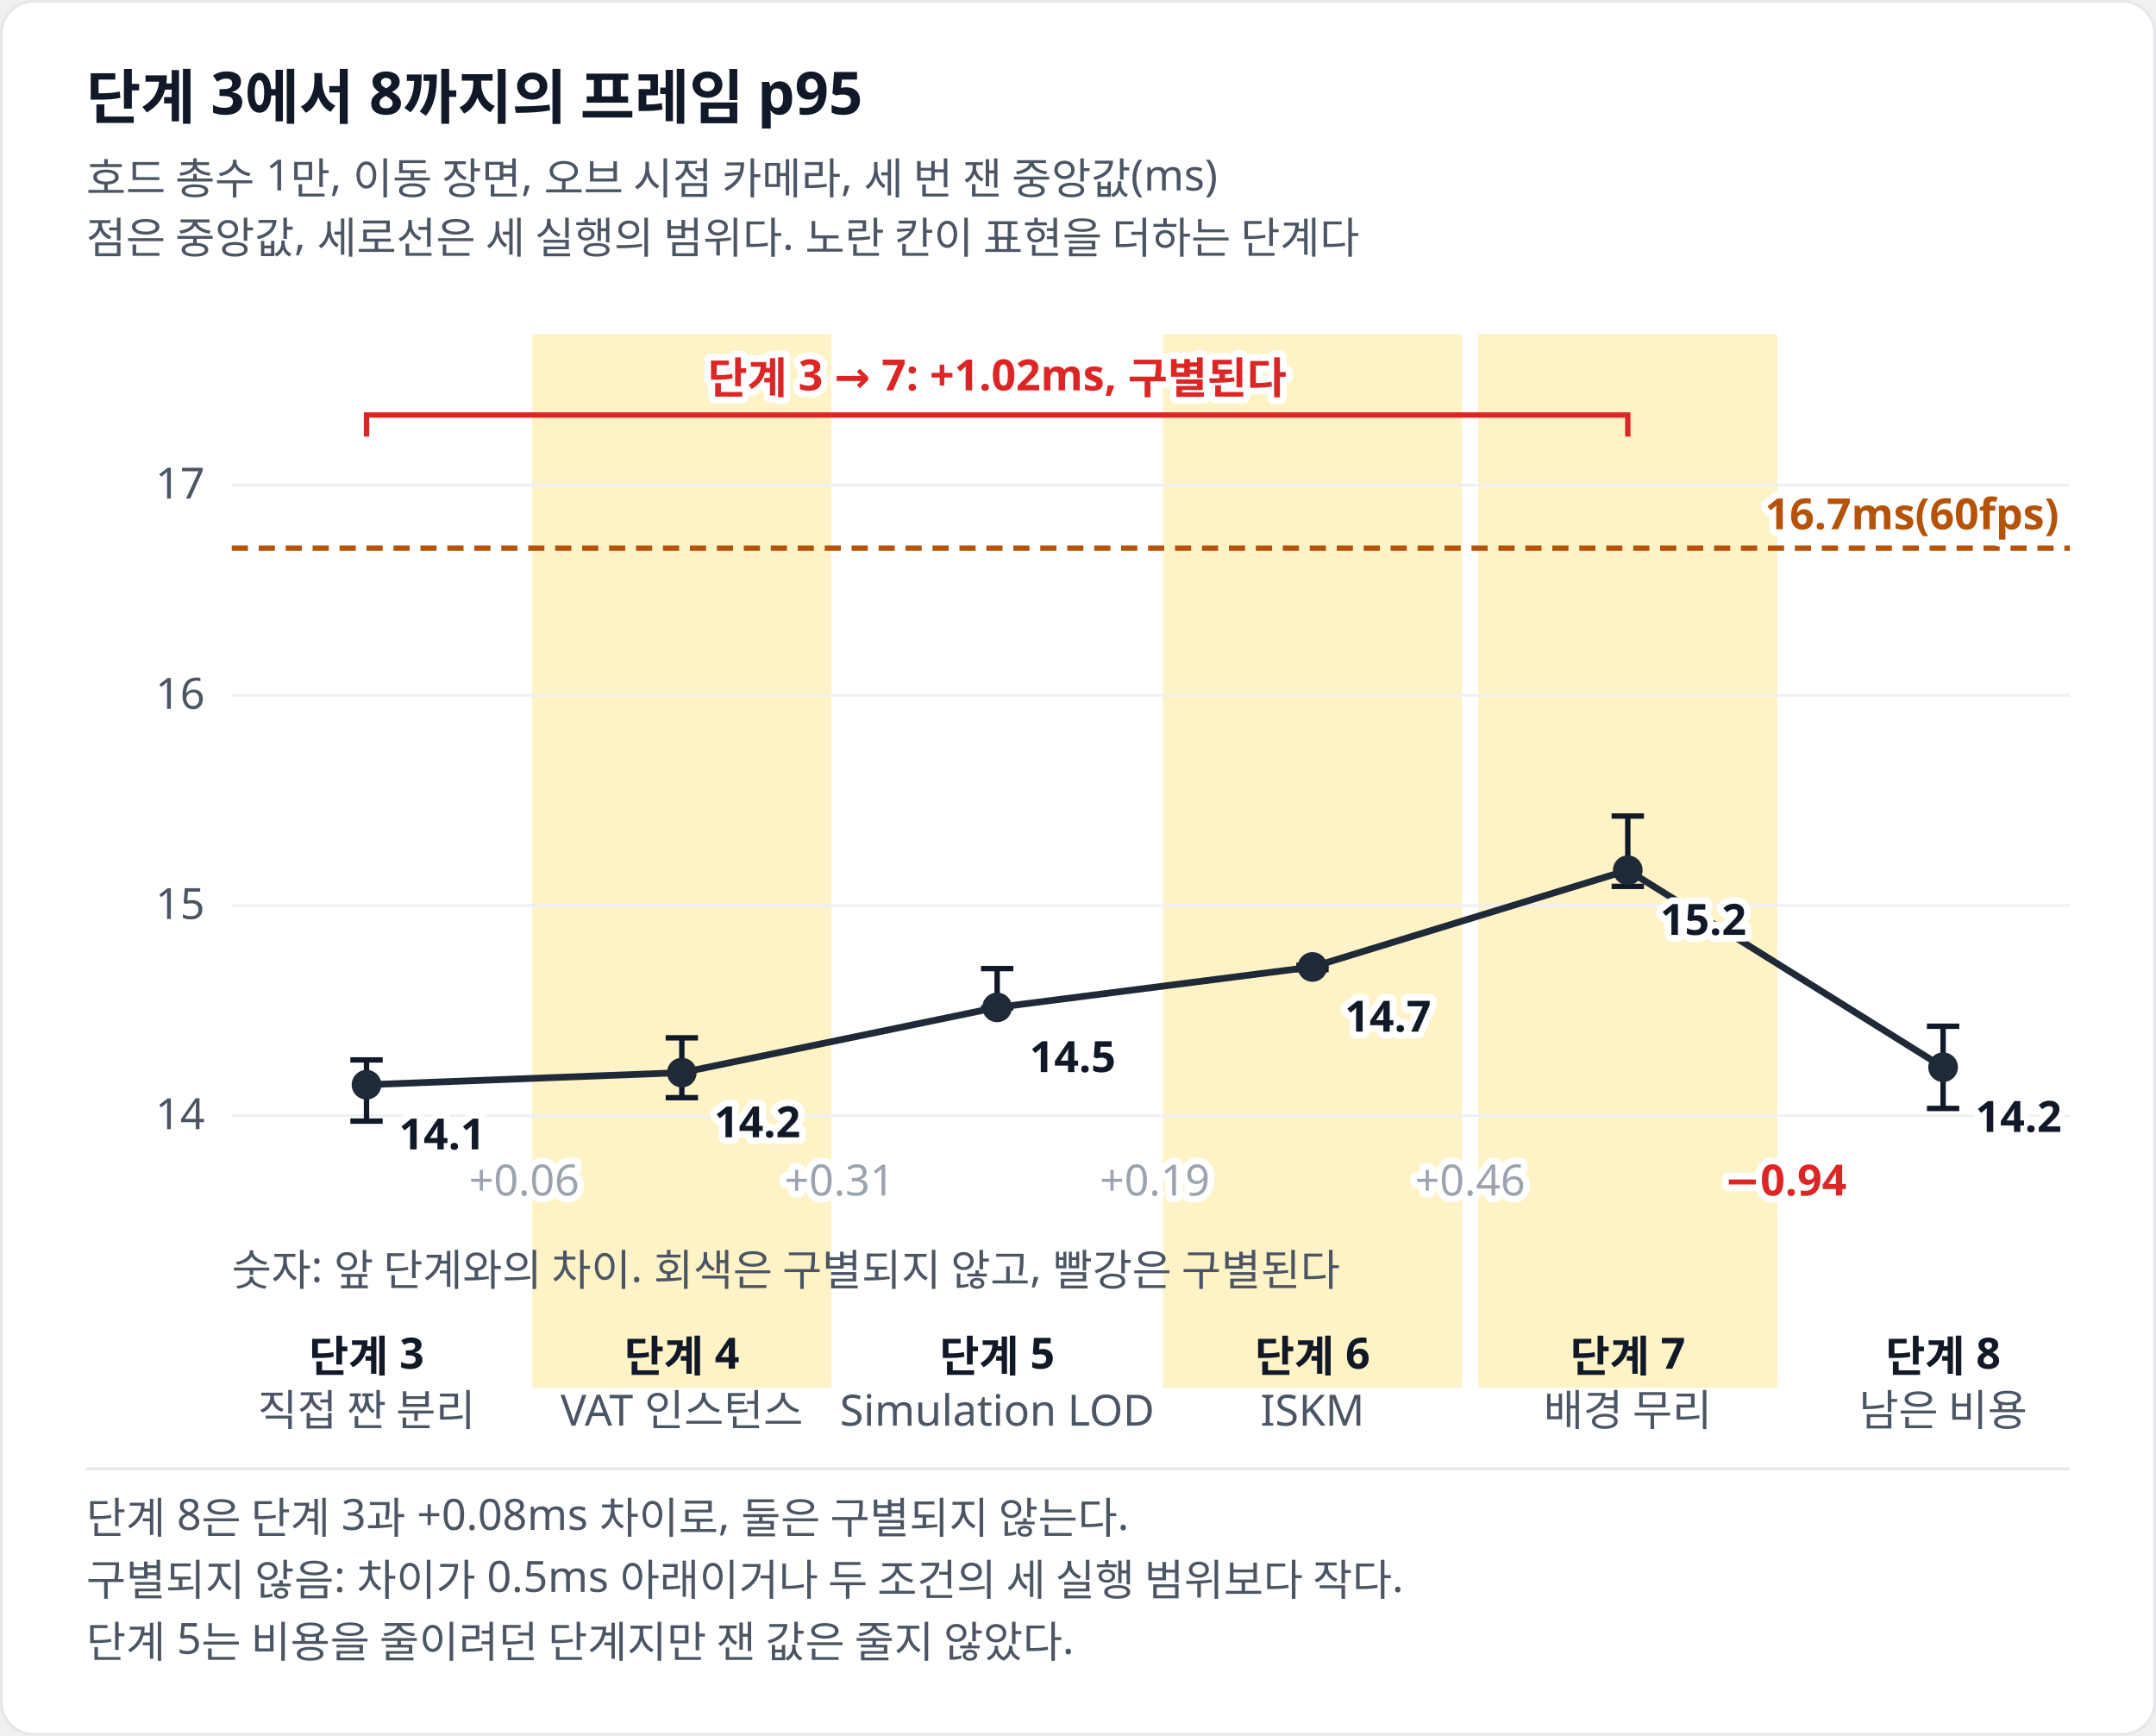
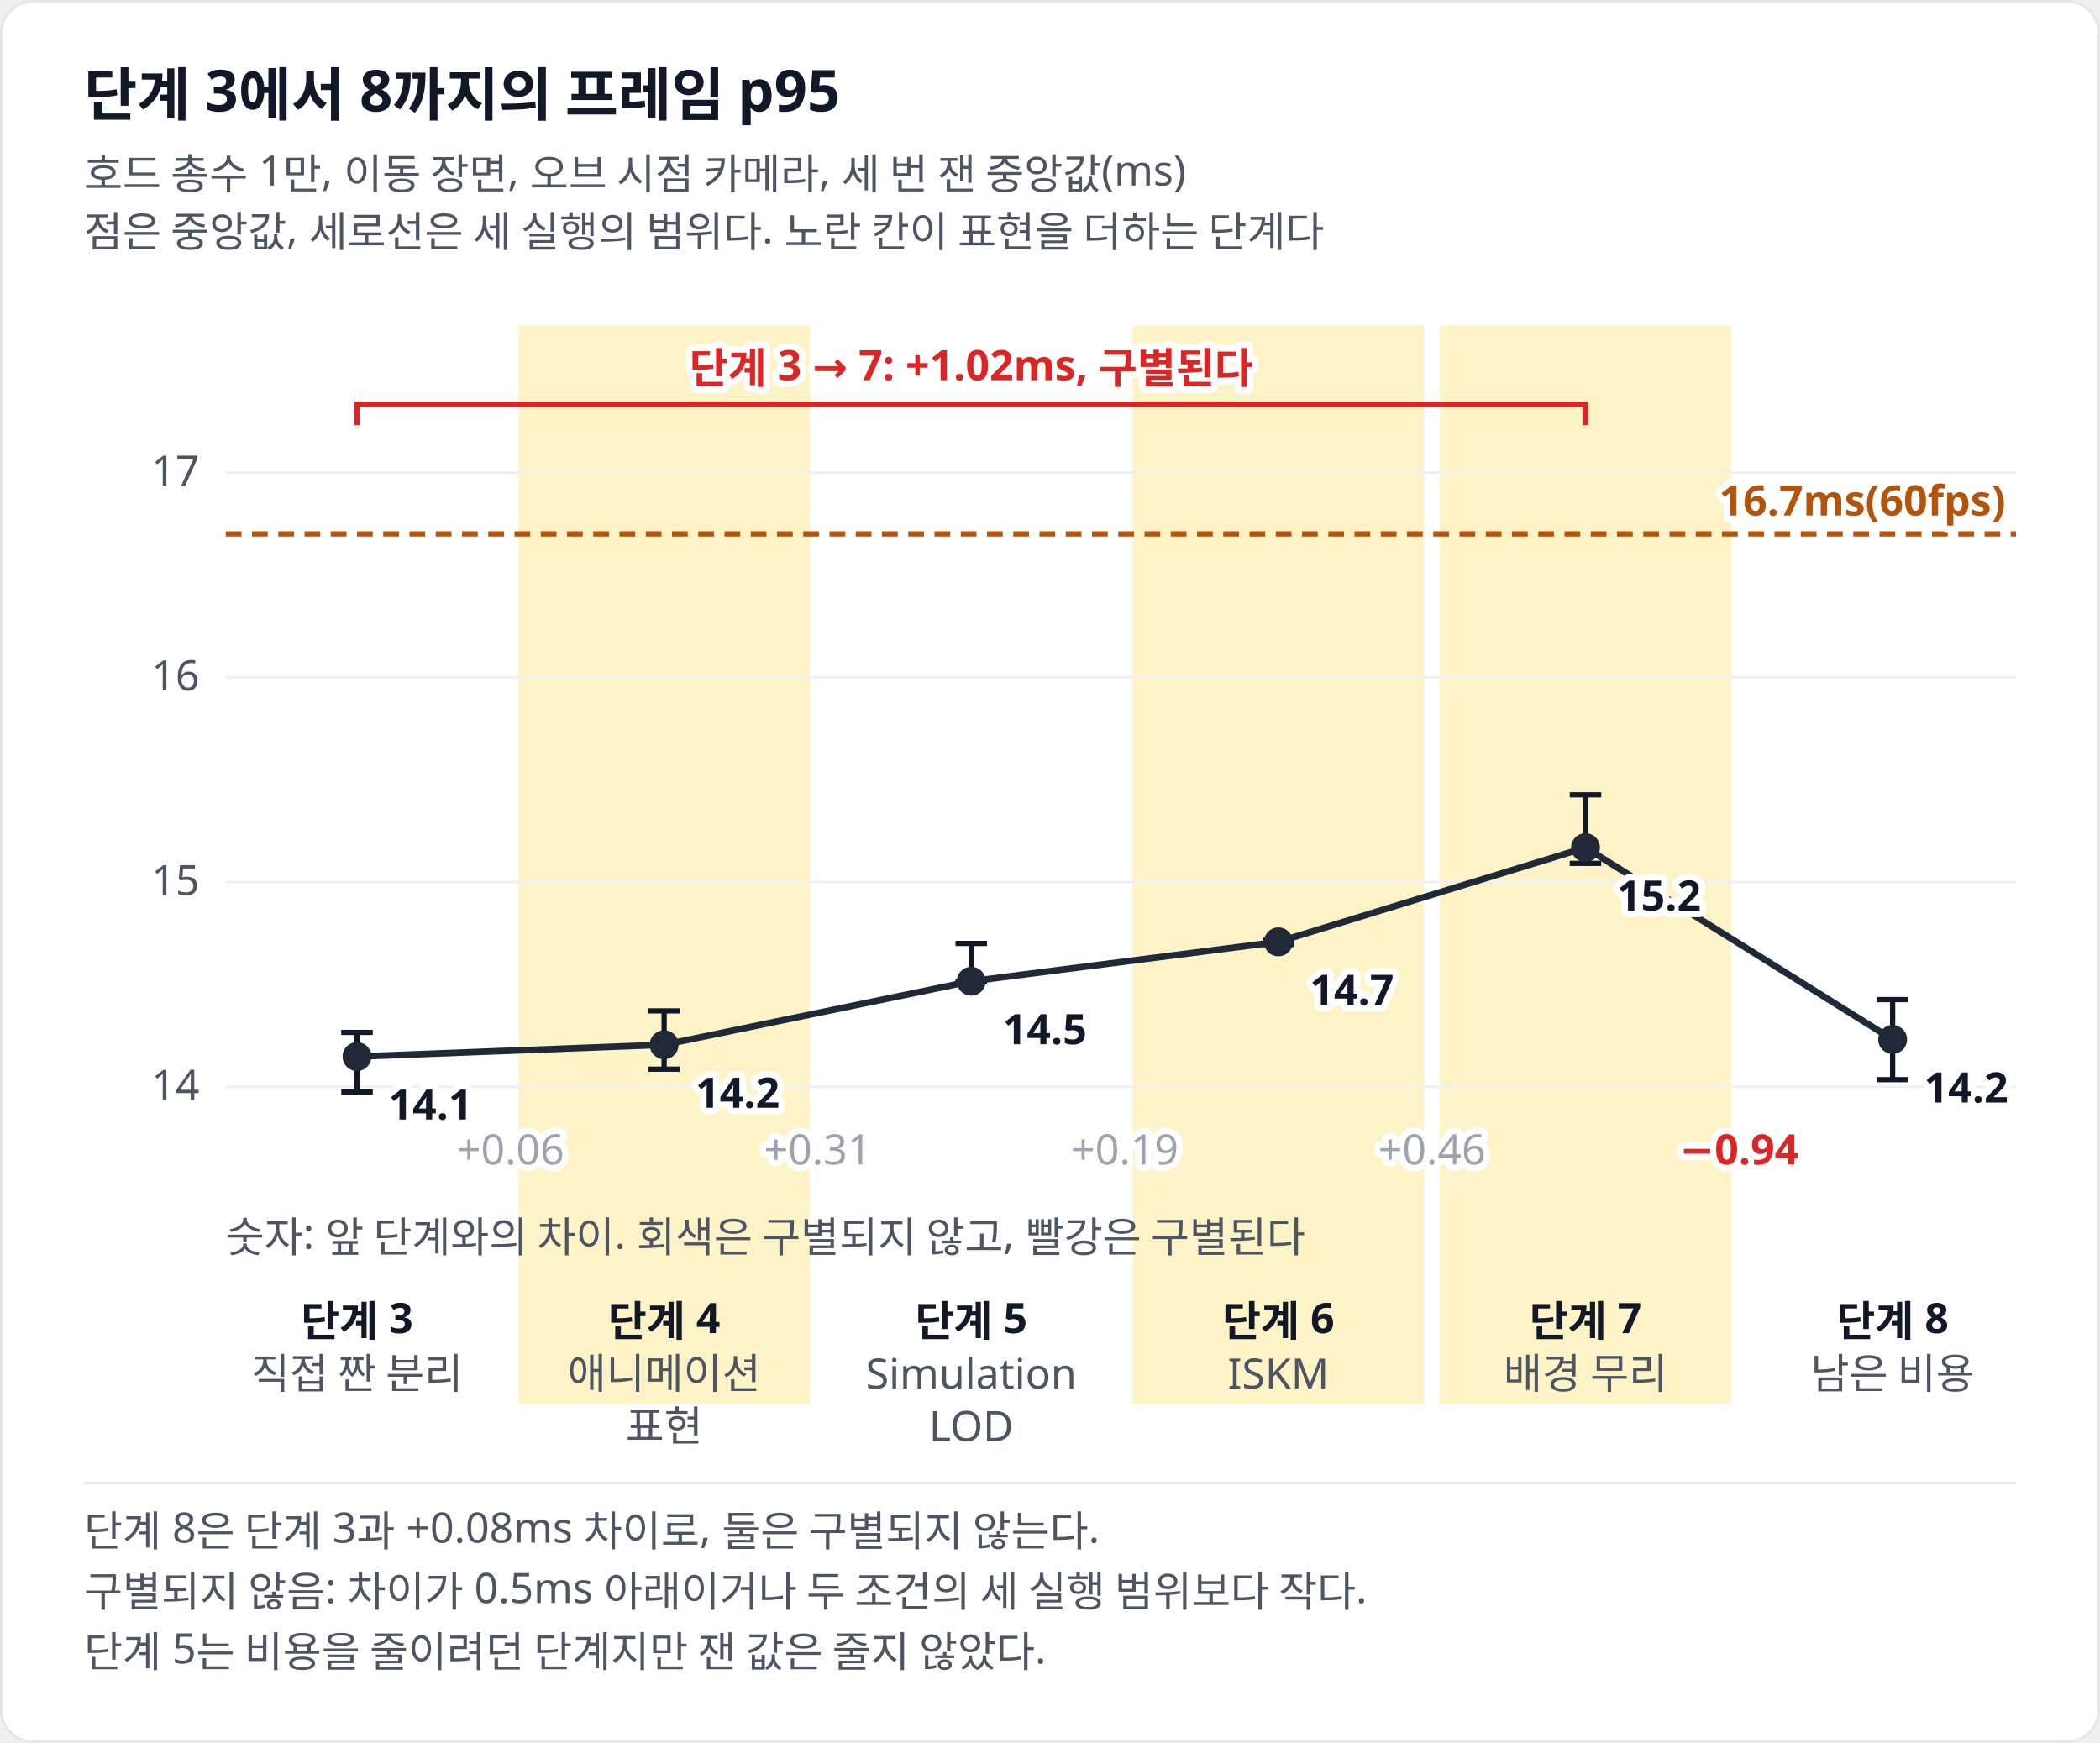
- <svg xmlns="http://www.w3.org/2000/svg" width="800" height="644" viewBox="0 0 800 644" font-family="Malgun Gothic, Apple SD Gothic Neo, Noto Sans KR, Segoe UI, sans-serif" font-size="16" fill="#111827">
-   <rect x="0.5" y="0.5" width="799" height="643" rx="12" fill="#ffffff" stroke="#e5e7eb" />
+ <svg xmlns="http://www.w3.org/2000/svg" width="800" height="664" viewBox="0 0 800 664" font-family="Malgun Gothic, Apple SD Gothic Neo, Noto Sans KR, Segoe UI, sans-serif" font-size="16" fill="#111827">
+   <rect x="0.5" y="0.5" width="799" height="663" rx="12" fill="#ffffff" stroke="#e5e7eb" />
  <text x="32" y="44" font-size="22" font-weight="700">단계 3에서 8까지의 프레임 p95</text>
  <text x="32" y="72" font-size="16" fill="#4b5563">호드 총수 1만, 이동 장면, 오브 시점 카메라, 세 번 잰 중앙값(ms)</text>
  <text x="32" y="94" font-size="16" fill="#4b5563">점은 중앙값, 세로선은 세 실행의 범위다. 노란 칸이 표현을 더하는 단계다</text>
-   <rect x="197.5" y="124.0" width="111" height="391.0" fill="#fef3c7" />
-   <rect x="431.5" y="124.0" width="111" height="391.0" fill="#fef3c7" />
-   <rect x="548.5" y="124.0" width="111" height="391.0" fill="#fef3c7" />
+   <rect x="197.5" y="124.0" width="111" height="411.0" fill="#fef3c7" />
+   <rect x="431.5" y="124.0" width="111" height="411.0" fill="#fef3c7" />
+   <rect x="548.5" y="124.0" width="111" height="411.0" fill="#fef3c7" />
  <line x1="86" y1="414.0" x2="768" y2="414.0" stroke="#eef0f3" />
  <text x="76.0" y="419.0" font-size="16" text-anchor="end" fill="#4b5563">14</text>
  <line x1="86" y1="336.0" x2="768" y2="336.0" stroke="#eef0f3" />
  <text x="76.0" y="341.0" font-size="16" text-anchor="end" fill="#4b5563">15</text>
  <line x1="86" y1="258.0" x2="768" y2="258.0" stroke="#eef0f3" />
  <text x="76.0" y="263.0" font-size="16" text-anchor="end" fill="#4b5563">16</text>
  <line x1="86" y1="180.0" x2="768" y2="180.0" stroke="#eef0f3" />
  <text x="76.0" y="185.0" font-size="16" text-anchor="end" fill="#4b5563">17</text>
  <line x1="86" y1="203.4" x2="768" y2="203.4" stroke="#b45309" stroke-width="2" stroke-dasharray="6 4" />
  <text x="764.0" y="196.4" font-size="16" text-anchor="end" font-weight="700" fill="#ffffff" stroke="#ffffff" stroke-width="5" stroke-linejoin="round">16.7ms(60fps)</text>
  <text x="764.0" y="196.4" font-size="16" text-anchor="end" font-weight="700" fill="#b45309">16.7ms(60fps)</text>
  <line x1="136" y1="416.0" x2="136" y2="393.3" stroke="#111827" stroke-width="2" />
  <line x1="130" y1="416.0" x2="142" y2="416.0" stroke="#111827" stroke-width="2" />
  <line x1="130" y1="393.3" x2="142" y2="393.3" stroke="#111827" stroke-width="2" />
  <line x1="253" y1="407.3" x2="253" y2="385.1" stroke="#111827" stroke-width="2" />
  <line x1="247" y1="407.3" x2="259" y2="407.3" stroke="#111827" stroke-width="2" />
  <line x1="247" y1="385.1" x2="259" y2="385.1" stroke="#111827" stroke-width="2" />
  <line x1="370" y1="374.0" x2="370" y2="359.4" stroke="#111827" stroke-width="2" />
  <line x1="364" y1="374.0" x2="376" y2="374.0" stroke="#111827" stroke-width="2" />
  <line x1="364" y1="359.4" x2="376" y2="359.4" stroke="#111827" stroke-width="2" />
  <line x1="487" y1="359.8" x2="487" y2="358.2" stroke="#111827" stroke-width="2" />
  <line x1="481" y1="359.8" x2="493" y2="359.8" stroke="#111827" stroke-width="2" />
  <line x1="481" y1="358.2" x2="493" y2="358.2" stroke="#111827" stroke-width="2" />
  <line x1="604" y1="328.9" x2="604" y2="302.8" stroke="#111827" stroke-width="2" />
  <line x1="598" y1="328.9" x2="610" y2="328.9" stroke="#111827" stroke-width="2" />
  <line x1="598" y1="302.8" x2="610" y2="302.8" stroke="#111827" stroke-width="2" />
  <line x1="721" y1="411.3" x2="721" y2="380.8" stroke="#111827" stroke-width="2" />
  <line x1="715" y1="411.3" x2="727" y2="411.3" stroke="#111827" stroke-width="2" />
  <line x1="715" y1="380.8" x2="727" y2="380.8" stroke="#111827" stroke-width="2" />
  <path d="M136.0,402.5 L253.0,398.0 L370.0,373.8 L487.0,358.8 L604.0,322.9 L721.0,396.0" fill="none" stroke="#1f2937" stroke-width="2.5" />
  <circle cx="136.0" cy="402.5" r="5.5" fill="#1f2937" />
  <text x="148.0" y="426.5" font-size="16" text-anchor="start" font-weight="700" fill="#ffffff" stroke="#ffffff" stroke-width="5" stroke-linejoin="round">14.1</text>
  <text x="148.0" y="426.5" font-size="16" text-anchor="start" font-weight="700" fill="#111827">14.1</text>
  <circle cx="253.0" cy="398.0" r="5.5" fill="#1f2937" />
  <text x="265.0" y="422.0" font-size="16" text-anchor="start" font-weight="700" fill="#ffffff" stroke="#ffffff" stroke-width="5" stroke-linejoin="round">14.2</text>
  <text x="265.0" y="422.0" font-size="16" text-anchor="start" font-weight="700" fill="#111827">14.2</text>
  <circle cx="370.0" cy="373.8" r="5.5" fill="#1f2937" />
  <text x="382.0" y="397.8" font-size="16" text-anchor="start" font-weight="700" fill="#ffffff" stroke="#ffffff" stroke-width="5" stroke-linejoin="round">14.5</text>
  <text x="382.0" y="397.8" font-size="16" text-anchor="start" font-weight="700" fill="#111827">14.5</text>
  <circle cx="487.0" cy="358.8" r="5.5" fill="#1f2937" />
  <text x="499.0" y="382.8" font-size="16" text-anchor="start" font-weight="700" fill="#ffffff" stroke="#ffffff" stroke-width="5" stroke-linejoin="round">14.7</text>
  <text x="499.0" y="382.8" font-size="16" text-anchor="start" font-weight="700" fill="#111827">14.7</text>
  <circle cx="604.0" cy="322.9" r="5.5" fill="#1f2937" />
  <text x="616.0" y="346.9" font-size="16" text-anchor="start" font-weight="700" fill="#ffffff" stroke="#ffffff" stroke-width="5" stroke-linejoin="round">15.2</text>
  <text x="616.0" y="346.9" font-size="16" text-anchor="start" font-weight="700" fill="#111827">15.2</text>
  <circle cx="721.0" cy="396.0" r="5.5" fill="#1f2937" />
  <text x="733.0" y="420.0" font-size="16" text-anchor="start" font-weight="700" fill="#ffffff" stroke="#ffffff" stroke-width="5" stroke-linejoin="round">14.2</text>
  <text x="733.0" y="420.0" font-size="16" text-anchor="start" font-weight="700" fill="#111827">14.2</text>
  <text x="194.5" y="443.6" font-size="16" text-anchor="middle" fill="#ffffff" stroke="#ffffff" stroke-width="5" stroke-linejoin="round">+0.06</text>
  <text x="194.5" y="443.6" font-size="16" text-anchor="middle" fill="#9ca3af">+0.06</text>
  <text x="311.5" y="443.6" font-size="16" text-anchor="middle" fill="#ffffff" stroke="#ffffff" stroke-width="5" stroke-linejoin="round">+0.31</text>
  <text x="311.5" y="443.6" font-size="16" text-anchor="middle" fill="#9ca3af">+0.31</text>
  <text x="428.5" y="443.6" font-size="16" text-anchor="middle" fill="#ffffff" stroke="#ffffff" stroke-width="5" stroke-linejoin="round">+0.19</text>
  <text x="428.5" y="443.6" font-size="16" text-anchor="middle" fill="#9ca3af">+0.19</text>
  <text x="545.5" y="443.6" font-size="16" text-anchor="middle" fill="#ffffff" stroke="#ffffff" stroke-width="5" stroke-linejoin="round">+0.46</text>
  <text x="545.5" y="443.6" font-size="16" text-anchor="middle" fill="#9ca3af">+0.46</text>
  <text x="662.5" y="443.6" font-size="16" text-anchor="middle" font-weight="700" fill="#ffffff" stroke="#ffffff" stroke-width="5" stroke-linejoin="round">−0.94</text>
  <text x="662.5" y="443.6" font-size="16" text-anchor="middle" font-weight="700" fill="#dc2626">−0.94</text>
  <path d="M136,162.0 L136,154.0 L604,154.0 L604,162.0" fill="none" stroke="#dc2626" stroke-width="2" />
  <text x="370.0" y="146.0" font-size="16" text-anchor="middle" font-weight="700" fill="#ffffff" stroke="#ffffff" stroke-width="5" stroke-linejoin="round">단계 3 → 7: +1.02ms, 구별된다</text>
  <text x="370.0" y="146.0" font-size="16" text-anchor="middle" font-weight="700" fill="#dc2626">단계 3 → 7: +1.02ms, 구별된다</text>
  <text x="86.0" y="477.0" font-size="16" text-anchor="start" fill="#4b5563">숫자: 앞 단계와의 차이. 회색은 구별되지 않고, 빨강은 구별된다</text>
  <text x="136.0" y="509.0" font-size="16" text-anchor="middle" font-weight="700" fill="#111827">단계 3</text>
  <text x="136.0" y="529.0" font-size="16" text-anchor="middle" fill="#4b5563">직접 짠 분리</text>
  <text x="253.0" y="509.0" font-size="16" text-anchor="middle" font-weight="700" fill="#111827">단계 4</text>
-   <text x="253.0" y="529.0" font-size="16" text-anchor="middle" fill="#4b5563">VAT 인스턴스</text>
+   <text x="253.0" y="529.0" font-size="16" text-anchor="middle" fill="#4b5563">애니메이션</text>
+   <text x="253.0" y="549.0" font-size="16" text-anchor="middle" fill="#4b5563">표현</text>
  <text x="370.0" y="509.0" font-size="16" text-anchor="middle" font-weight="700" fill="#111827">단계 5</text>
-   <text x="370.0" y="529.0" font-size="16" text-anchor="middle" fill="#4b5563">Simulation LOD</text>
+   <text x="370.0" y="529.0" font-size="16" text-anchor="middle" fill="#4b5563">Simulation</text>
+   <text x="370.0" y="549.0" font-size="16" text-anchor="middle" fill="#4b5563">LOD</text>
  <text x="487.0" y="509.0" font-size="16" text-anchor="middle" font-weight="700" fill="#111827">단계 6</text>
  <text x="487.0" y="529.0" font-size="16" text-anchor="middle" fill="#4b5563">ISKM</text>
  <text x="604.0" y="509.0" font-size="16" text-anchor="middle" font-weight="700" fill="#111827">단계 7</text>
  <text x="604.0" y="529.0" font-size="16" text-anchor="middle" fill="#4b5563">배경 무리</text>
  <text x="721.0" y="509.0" font-size="16" text-anchor="middle" font-weight="700" fill="#111827">단계 8</text>
  <text x="721.0" y="529.0" font-size="16" text-anchor="middle" fill="#4b5563">남은 비용</text>
-   <line x1="32" y1="545.0" x2="768" y2="545.0" stroke="#e5e7eb" />
-   <text x="32.0" y="569.0" font-size="16" text-anchor="start" fill="#4b5563">단계 8은 단계 3과 +0.08ms 차이로, 둘은 구별되지 않는다.</text>
-   <text x="32.0" y="592.0" font-size="16" text-anchor="start" fill="#4b5563">구별되지 않음: 차이가 0.5ms 아래이거나 두 조건의 세 실행 범위보다 작다.</text>
-   <text x="32.0" y="615.0" font-size="16" text-anchor="start" fill="#4b5563">단계 5는 비용을 줄이려던 단계지만 잰 값은 줄지 않았다.</text>
+   <line x1="32" y1="565.0" x2="768" y2="565.0" stroke="#e5e7eb" />
+   <text x="32.0" y="589.0" font-size="16" text-anchor="start" fill="#4b5563">단계 8은 단계 3과 +0.08ms 차이로, 둘은 구별되지 않는다.</text>
+   <text x="32.0" y="612.0" font-size="16" text-anchor="start" fill="#4b5563">구별되지 않음: 차이가 0.5ms 아래이거나 두 조건의 세 실행 범위보다 작다.</text>
+   <text x="32.0" y="635.0" font-size="16" text-anchor="start" fill="#4b5563">단계 5는 비용을 줄이려던 단계지만 잰 값은 줄지 않았다.</text>
</svg>
